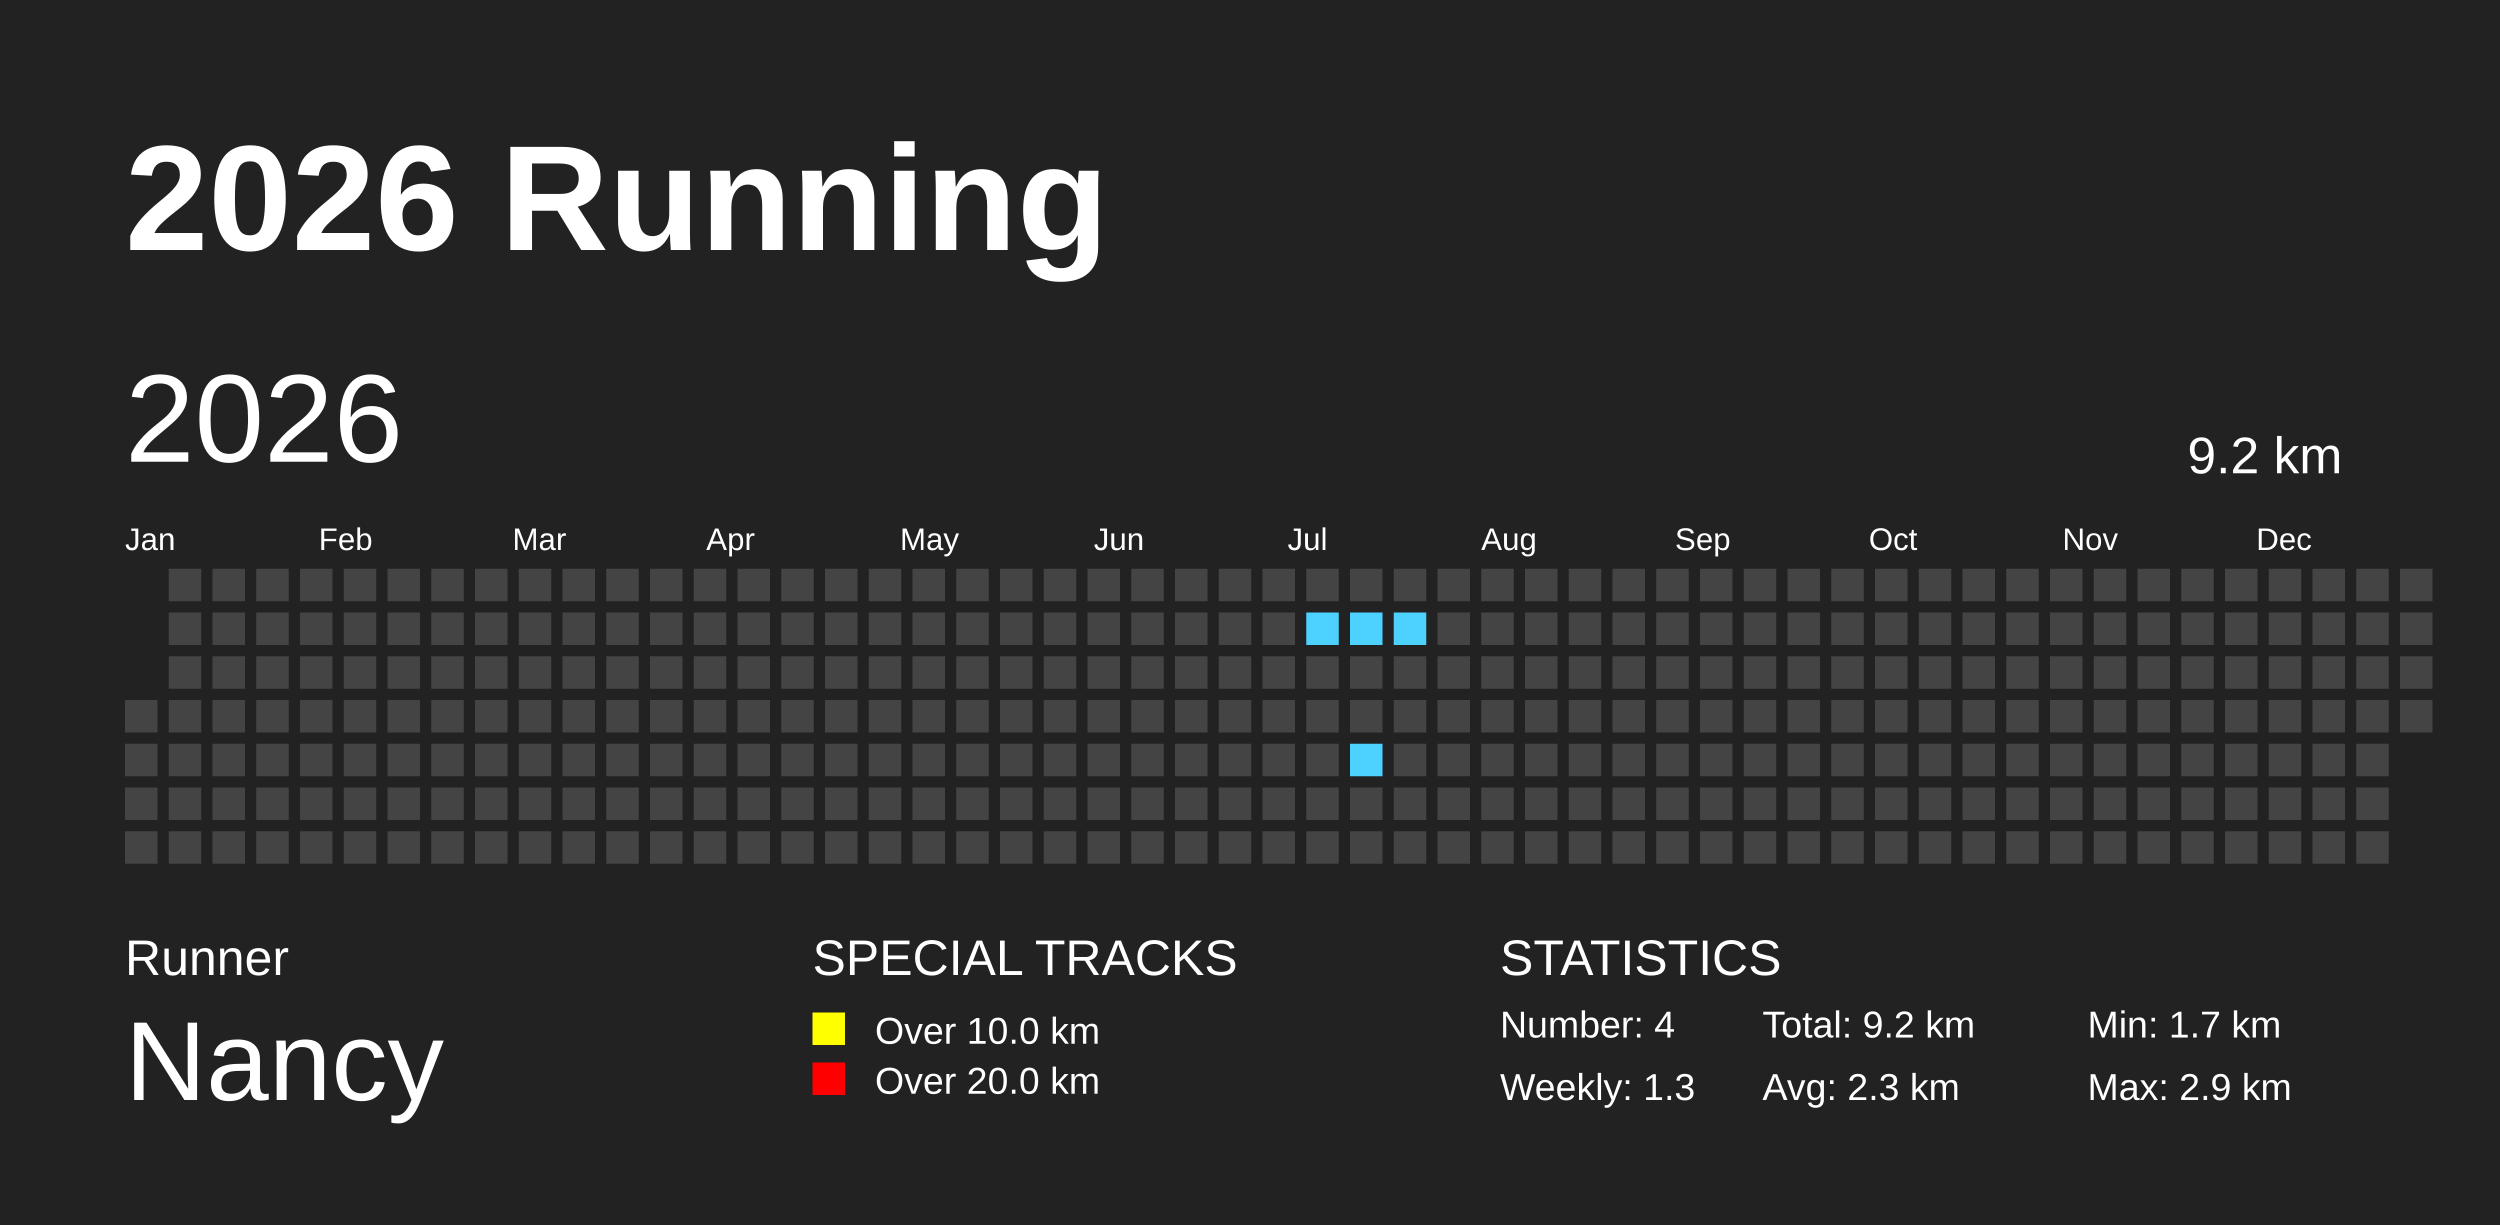
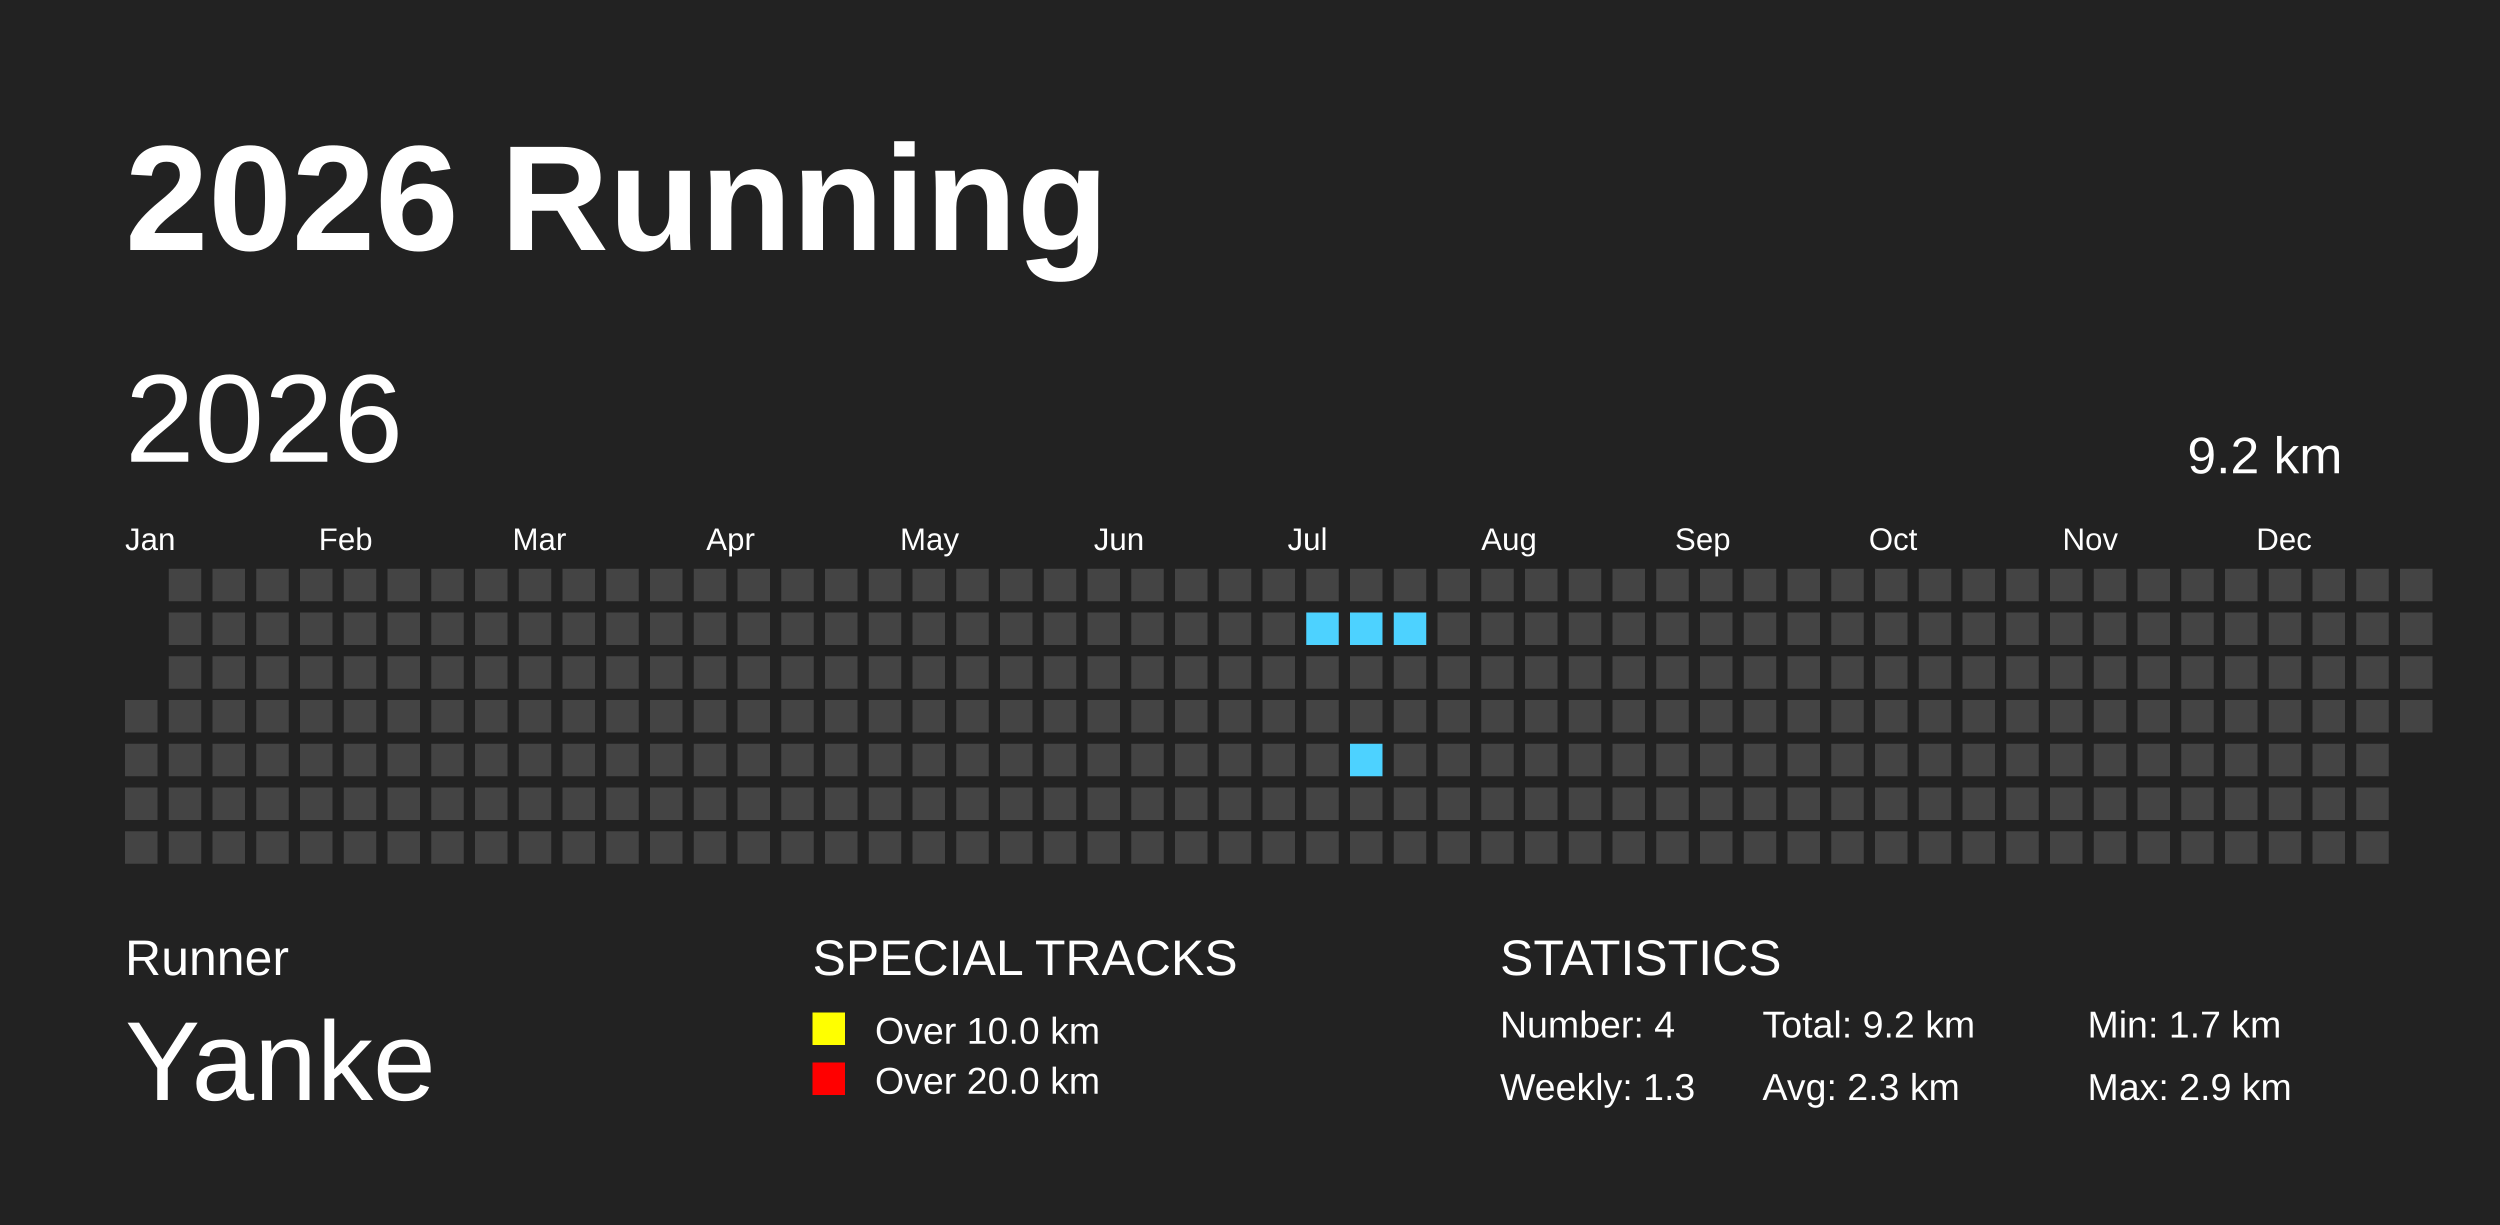
<svg xmlns="http://www.w3.org/2000/svg" baseProfile="full" height="98mm" version="1.1" viewBox="0,0,200,98" width="200mm">
  <defs>
    <pattern height="2" id="indoor-stripe" patternUnits="userSpaceOnUse" width="2">
      <line stroke="white" stroke-opacity="0.45" stroke-width="0.5" x1="0" x2="2" y1="2" y2="0" />
    </pattern>
  </defs>
  <rect fill="#222222" height="98" width="200" x="0" y="0" />
  <text fill="#FFFFFF" style="font-size:12px; font-family:Arial; font-weight:bold;" x="10" y="20">2026 Running</text>
  <text fill="#FFFFFF" style="font-size:4px; font-family:Arial" x="10" y="78">Runner</text>
-   <text fill="#FFFFFF" style="font-size:9px; font-family:Arial" x="10" y="88">Nancy</text>
+   <text fill="#FFFFFF" style="font-size:9px; font-family:Arial" x="10" y="88">Yanke</text>
  <text fill="#FFFFFF" style="font-size:4px; font-family:Arial" x="65" y="78">SPECIAL TRACKS</text>
  <rect fill="yellow" height="2.6" width="2.6" x="65" y="81" />
  <text fill="#FFFFFF" style="font-size:3px; font-family:Arial" x="70" y="83.5">Over 10.0 km</text>
  <rect fill="red" height="2.6" width="2.6" x="65" y="85" />
  <text fill="#FFFFFF" style="font-size:3px; font-family:Arial" x="70" y="87.5">Over 20.0 km</text>
  <text fill="#FFFFFF" style="font-size:4px; font-family:Arial" x="120" y="78">STATISTICS</text>
  <text fill="#FFFFFF" style="font-size:3px; font-family:Arial" x="120" y="83">Number: 4</text>
  <text fill="#FFFFFF" style="font-size:3px; font-family:Arial" x="120" y="88">Weekly: 1.3</text>
  <text fill="#FFFFFF" style="font-size:3px; font-family:Arial" x="141" y="83">Total: 9.2 km</text>
  <text fill="#FFFFFF" style="font-size:3px; font-family:Arial" x="141" y="88">Avg: 2.3 km</text>
  <text fill="#FFFFFF" style="font-size:3px; font-family:Arial" x="167" y="83">Min: 1.7 km</text>
  <text fill="#FFFFFF" style="font-size:3px; font-family:Arial" x="167" y="88">Max: 2.9 km</text>
  <text dominant-baseline="hanging" fill="#FFFFFF" style="font-size:10.0px; font-family:Arial;" x="10" y="30">2026</text>
  <text dominant-baseline="hanging" fill="#FFFFFF" style="font-size:4.125px; font-family:Arial;" x="175" y="35">9.2 km</text>
  <text fill="#FFFFFF" style="font-size:2.5px; font-family:Arial" x="10.0" y="44">Jan</text>
  <text fill="#FFFFFF" style="font-size:2.5px; font-family:Arial" x="25.5" y="44">Feb</text>
  <text fill="#FFFFFF" style="font-size:2.5px; font-family:Arial" x="41.0" y="44">Mar</text>
  <text fill="#FFFFFF" style="font-size:2.5px; font-family:Arial" x="56.5" y="44">Apr</text>
  <text fill="#FFFFFF" style="font-size:2.5px; font-family:Arial" x="72.0" y="44">May</text>
  <text fill="#FFFFFF" style="font-size:2.5px; font-family:Arial" x="87.5" y="44">Jun</text>
  <text fill="#FFFFFF" style="font-size:2.5px; font-family:Arial" x="103.0" y="44">Jul</text>
  <text fill="#FFFFFF" style="font-size:2.5px; font-family:Arial" x="118.5" y="44">Aug</text>
  <text fill="#FFFFFF" style="font-size:2.5px; font-family:Arial" x="134.0" y="44">Sep</text>
  <text fill="#FFFFFF" style="font-size:2.5px; font-family:Arial" x="149.5" y="44">Oct</text>
  <text fill="#FFFFFF" style="font-size:2.5px; font-family:Arial" x="165.0" y="44">Nov</text>
  <text fill="#FFFFFF" style="font-size:2.5px; font-family:Arial" x="180.5" y="44">Dec</text>
  <rect fill="#444444" height="2.6" width="2.6" x="10.0" y="56.0" />
  <rect fill="#444444" height="2.6" width="2.6" x="10.0" y="59.5" />
  <rect fill="#444444" height="2.6" width="2.6" x="10.0" y="63.0" />
  <rect fill="#444444" height="2.6" width="2.6" x="10.0" y="66.5" />
  <rect fill="#444444" height="2.6" width="2.6" x="13.5" y="45.5" />
  <rect fill="#444444" height="2.6" width="2.6" x="13.5" y="49.0" />
  <rect fill="#444444" height="2.6" width="2.6" x="13.5" y="52.5" />
  <rect fill="#444444" height="2.6" width="2.6" x="13.5" y="56.0" />
  <rect fill="#444444" height="2.6" width="2.6" x="13.5" y="59.5" />
  <rect fill="#444444" height="2.6" width="2.6" x="13.5" y="63.0" />
  <rect fill="#444444" height="2.6" width="2.6" x="13.5" y="66.5" />
  <rect fill="#444444" height="2.6" width="2.6" x="17.0" y="45.5" />
  <rect fill="#444444" height="2.6" width="2.6" x="17.0" y="49.0" />
  <rect fill="#444444" height="2.6" width="2.6" x="17.0" y="52.5" />
  <rect fill="#444444" height="2.6" width="2.6" x="17.0" y="56.0" />
  <rect fill="#444444" height="2.6" width="2.6" x="17.0" y="59.5" />
  <rect fill="#444444" height="2.6" width="2.6" x="17.0" y="63.0" />
  <rect fill="#444444" height="2.6" width="2.6" x="17.0" y="66.5" />
  <rect fill="#444444" height="2.6" width="2.6" x="20.5" y="45.5" />
  <rect fill="#444444" height="2.6" width="2.6" x="20.5" y="49.0" />
  <rect fill="#444444" height="2.6" width="2.6" x="20.5" y="52.5" />
  <rect fill="#444444" height="2.6" width="2.6" x="20.5" y="56.0" />
  <rect fill="#444444" height="2.6" width="2.6" x="20.5" y="59.5" />
  <rect fill="#444444" height="2.6" width="2.6" x="20.5" y="63.0" />
  <rect fill="#444444" height="2.6" width="2.6" x="20.5" y="66.5" />
  <rect fill="#444444" height="2.6" width="2.6" x="24.0" y="45.5" />
  <rect fill="#444444" height="2.6" width="2.6" x="24.0" y="49.0" />
  <rect fill="#444444" height="2.6" width="2.6" x="24.0" y="52.5" />
  <rect fill="#444444" height="2.6" width="2.6" x="24.0" y="56.0" />
  <rect fill="#444444" height="2.6" width="2.6" x="24.0" y="59.5" />
  <rect fill="#444444" height="2.6" width="2.6" x="24.0" y="63.0" />
  <rect fill="#444444" height="2.6" width="2.6" x="24.0" y="66.5" />
  <rect fill="#444444" height="2.6" width="2.6" x="27.5" y="45.5" />
  <rect fill="#444444" height="2.6" width="2.6" x="27.5" y="49.0" />
  <rect fill="#444444" height="2.6" width="2.6" x="27.5" y="52.5" />
  <rect fill="#444444" height="2.6" width="2.6" x="27.5" y="56.0" />
  <rect fill="#444444" height="2.6" width="2.6" x="27.5" y="59.5" />
  <rect fill="#444444" height="2.6" width="2.6" x="27.5" y="63.0" />
  <rect fill="#444444" height="2.6" width="2.6" x="27.5" y="66.5" />
  <rect fill="#444444" height="2.6" width="2.6" x="31.0" y="45.5" />
  <rect fill="#444444" height="2.6" width="2.6" x="31.0" y="49.0" />
  <rect fill="#444444" height="2.6" width="2.6" x="31.0" y="52.5" />
  <rect fill="#444444" height="2.6" width="2.6" x="31.0" y="56.0" />
  <rect fill="#444444" height="2.6" width="2.6" x="31.0" y="59.5" />
  <rect fill="#444444" height="2.6" width="2.6" x="31.0" y="63.0" />
  <rect fill="#444444" height="2.6" width="2.6" x="31.0" y="66.5" />
  <rect fill="#444444" height="2.6" width="2.6" x="34.5" y="45.5" />
  <rect fill="#444444" height="2.6" width="2.6" x="34.5" y="49.0" />
  <rect fill="#444444" height="2.6" width="2.6" x="34.5" y="52.5" />
  <rect fill="#444444" height="2.6" width="2.6" x="34.5" y="56.0" />
  <rect fill="#444444" height="2.6" width="2.6" x="34.5" y="59.5" />
  <rect fill="#444444" height="2.6" width="2.6" x="34.5" y="63.0" />
  <rect fill="#444444" height="2.6" width="2.6" x="34.5" y="66.5" />
  <rect fill="#444444" height="2.6" width="2.6" x="38.0" y="45.5" />
  <rect fill="#444444" height="2.6" width="2.6" x="38.0" y="49.0" />
  <rect fill="#444444" height="2.6" width="2.6" x="38.0" y="52.5" />
  <rect fill="#444444" height="2.6" width="2.6" x="38.0" y="56.0" />
  <rect fill="#444444" height="2.6" width="2.6" x="38.0" y="59.5" />
  <rect fill="#444444" height="2.6" width="2.6" x="38.0" y="63.0" />
  <rect fill="#444444" height="2.6" width="2.6" x="38.0" y="66.5" />
  <rect fill="#444444" height="2.6" width="2.6" x="41.5" y="45.5" />
  <rect fill="#444444" height="2.6" width="2.6" x="41.5" y="49.0" />
  <rect fill="#444444" height="2.6" width="2.6" x="41.5" y="52.5" />
  <rect fill="#444444" height="2.6" width="2.6" x="41.5" y="56.0" />
  <rect fill="#444444" height="2.6" width="2.6" x="41.5" y="59.5" />
  <rect fill="#444444" height="2.6" width="2.6" x="41.5" y="63.0" />
  <rect fill="#444444" height="2.6" width="2.6" x="41.5" y="66.5" />
  <rect fill="#444444" height="2.6" width="2.6" x="45.0" y="45.5" />
  <rect fill="#444444" height="2.6" width="2.6" x="45.0" y="49.0" />
  <rect fill="#444444" height="2.6" width="2.6" x="45.0" y="52.5" />
  <rect fill="#444444" height="2.6" width="2.6" x="45.0" y="56.0" />
  <rect fill="#444444" height="2.6" width="2.6" x="45.0" y="59.5" />
  <rect fill="#444444" height="2.6" width="2.6" x="45.0" y="63.0" />
  <rect fill="#444444" height="2.6" width="2.6" x="45.0" y="66.5" />
  <rect fill="#444444" height="2.6" width="2.6" x="48.5" y="45.5" />
  <rect fill="#444444" height="2.6" width="2.6" x="48.5" y="49.0" />
  <rect fill="#444444" height="2.6" width="2.6" x="48.5" y="52.5" />
  <rect fill="#444444" height="2.6" width="2.6" x="48.5" y="56.0" />
  <rect fill="#444444" height="2.6" width="2.6" x="48.5" y="59.5" />
  <rect fill="#444444" height="2.6" width="2.6" x="48.5" y="63.0" />
  <rect fill="#444444" height="2.6" width="2.6" x="48.5" y="66.5" />
  <rect fill="#444444" height="2.6" width="2.6" x="52.0" y="45.5" />
  <rect fill="#444444" height="2.6" width="2.6" x="52.0" y="49.0" />
  <rect fill="#444444" height="2.6" width="2.6" x="52.0" y="52.5" />
  <rect fill="#444444" height="2.6" width="2.6" x="52.0" y="56.0" />
  <rect fill="#444444" height="2.6" width="2.6" x="52.0" y="59.5" />
  <rect fill="#444444" height="2.6" width="2.6" x="52.0" y="63.0" />
  <rect fill="#444444" height="2.6" width="2.6" x="52.0" y="66.5" />
  <rect fill="#444444" height="2.6" width="2.6" x="55.5" y="45.5" />
  <rect fill="#444444" height="2.6" width="2.6" x="55.5" y="49.0" />
  <rect fill="#444444" height="2.6" width="2.6" x="55.5" y="52.5" />
  <rect fill="#444444" height="2.6" width="2.6" x="55.5" y="56.0" />
  <rect fill="#444444" height="2.6" width="2.6" x="55.5" y="59.5" />
  <rect fill="#444444" height="2.6" width="2.6" x="55.5" y="63.0" />
  <rect fill="#444444" height="2.6" width="2.6" x="55.5" y="66.5" />
  <rect fill="#444444" height="2.6" width="2.6" x="59.0" y="45.5" />
  <rect fill="#444444" height="2.6" width="2.6" x="59.0" y="49.0" />
  <rect fill="#444444" height="2.6" width="2.6" x="59.0" y="52.5" />
  <rect fill="#444444" height="2.6" width="2.6" x="59.0" y="56.0" />
  <rect fill="#444444" height="2.6" width="2.6" x="59.0" y="59.5" />
  <rect fill="#444444" height="2.6" width="2.6" x="59.0" y="63.0" />
  <rect fill="#444444" height="2.6" width="2.6" x="59.0" y="66.5" />
  <rect fill="#444444" height="2.6" width="2.6" x="62.5" y="45.5" />
  <rect fill="#444444" height="2.6" width="2.6" x="62.5" y="49.0" />
  <rect fill="#444444" height="2.6" width="2.6" x="62.5" y="52.5" />
  <rect fill="#444444" height="2.6" width="2.6" x="62.5" y="56.0" />
  <rect fill="#444444" height="2.6" width="2.6" x="62.5" y="59.5" />
  <rect fill="#444444" height="2.6" width="2.6" x="62.5" y="63.0" />
  <rect fill="#444444" height="2.6" width="2.6" x="62.5" y="66.5" />
  <rect fill="#444444" height="2.6" width="2.6" x="66.0" y="45.5" />
  <rect fill="#444444" height="2.6" width="2.6" x="66.0" y="49.0" />
  <rect fill="#444444" height="2.6" width="2.6" x="66.0" y="52.5" />
  <rect fill="#444444" height="2.6" width="2.6" x="66.0" y="56.0" />
  <rect fill="#444444" height="2.6" width="2.6" x="66.0" y="59.5" />
  <rect fill="#444444" height="2.6" width="2.6" x="66.0" y="63.0" />
  <rect fill="#444444" height="2.6" width="2.6" x="66.0" y="66.5" />
  <rect fill="#444444" height="2.6" width="2.6" x="69.5" y="45.5" />
  <rect fill="#444444" height="2.6" width="2.6" x="69.5" y="49.0" />
  <rect fill="#444444" height="2.6" width="2.6" x="69.5" y="52.5" />
  <rect fill="#444444" height="2.6" width="2.6" x="69.5" y="56.0" />
  <rect fill="#444444" height="2.6" width="2.6" x="69.5" y="59.5" />
  <rect fill="#444444" height="2.6" width="2.6" x="69.5" y="63.0" />
  <rect fill="#444444" height="2.6" width="2.6" x="69.5" y="66.5" />
  <rect fill="#444444" height="2.6" width="2.6" x="73.0" y="45.5" />
  <rect fill="#444444" height="2.6" width="2.6" x="73.0" y="49.0" />
  <rect fill="#444444" height="2.6" width="2.6" x="73.0" y="52.5" />
  <rect fill="#444444" height="2.6" width="2.6" x="73.0" y="56.0" />
  <rect fill="#444444" height="2.6" width="2.6" x="73.0" y="59.5" />
  <rect fill="#444444" height="2.6" width="2.6" x="73.0" y="63.0" />
  <rect fill="#444444" height="2.6" width="2.6" x="73.0" y="66.5" />
  <rect fill="#444444" height="2.6" width="2.6" x="76.5" y="45.5" />
  <rect fill="#444444" height="2.6" width="2.6" x="76.5" y="49.0" />
  <rect fill="#444444" height="2.6" width="2.6" x="76.5" y="52.5" />
  <rect fill="#444444" height="2.6" width="2.6" x="76.5" y="56.0" />
  <rect fill="#444444" height="2.6" width="2.6" x="76.5" y="59.5" />
  <rect fill="#444444" height="2.6" width="2.6" x="76.5" y="63.0" />
  <rect fill="#444444" height="2.6" width="2.6" x="76.5" y="66.5" />
  <rect fill="#444444" height="2.6" width="2.6" x="80.0" y="45.5" />
  <rect fill="#444444" height="2.6" width="2.6" x="80.0" y="49.0" />
  <rect fill="#444444" height="2.6" width="2.6" x="80.0" y="52.5" />
  <rect fill="#444444" height="2.6" width="2.6" x="80.0" y="56.0" />
  <rect fill="#444444" height="2.6" width="2.6" x="80.0" y="59.5" />
  <rect fill="#444444" height="2.6" width="2.6" x="80.0" y="63.0" />
  <rect fill="#444444" height="2.6" width="2.6" x="80.0" y="66.5" />
  <rect fill="#444444" height="2.6" width="2.6" x="83.5" y="45.5" />
  <rect fill="#444444" height="2.6" width="2.6" x="83.5" y="49.0" />
  <rect fill="#444444" height="2.6" width="2.6" x="83.5" y="52.5" />
  <rect fill="#444444" height="2.6" width="2.6" x="83.5" y="56.0" />
  <rect fill="#444444" height="2.6" width="2.6" x="83.5" y="59.5" />
  <rect fill="#444444" height="2.6" width="2.6" x="83.5" y="63.0" />
  <rect fill="#444444" height="2.6" width="2.6" x="83.5" y="66.5" />
  <rect fill="#444444" height="2.6" width="2.6" x="87.0" y="45.5" />
  <rect fill="#444444" height="2.6" width="2.6" x="87.0" y="49.0" />
  <rect fill="#444444" height="2.6" width="2.6" x="87.0" y="52.5" />
  <rect fill="#444444" height="2.6" width="2.6" x="87.0" y="56.0" />
  <rect fill="#444444" height="2.6" width="2.6" x="87.0" y="59.5" />
  <rect fill="#444444" height="2.6" width="2.6" x="87.0" y="63.0" />
  <rect fill="#444444" height="2.6" width="2.6" x="87.0" y="66.5" />
  <rect fill="#444444" height="2.6" width="2.6" x="90.5" y="45.5" />
  <rect fill="#444444" height="2.6" width="2.6" x="90.5" y="49.0" />
  <rect fill="#444444" height="2.6" width="2.6" x="90.5" y="52.5" />
  <rect fill="#444444" height="2.6" width="2.6" x="90.5" y="56.0" />
  <rect fill="#444444" height="2.6" width="2.6" x="90.5" y="59.5" />
  <rect fill="#444444" height="2.6" width="2.6" x="90.5" y="63.0" />
  <rect fill="#444444" height="2.6" width="2.6" x="90.5" y="66.5" />
  <rect fill="#444444" height="2.6" width="2.6" x="94.0" y="45.5" />
  <rect fill="#444444" height="2.6" width="2.6" x="94.0" y="49.0" />
  <rect fill="#444444" height="2.6" width="2.6" x="94.0" y="52.5" />
  <rect fill="#444444" height="2.6" width="2.6" x="94.0" y="56.0" />
  <rect fill="#444444" height="2.6" width="2.6" x="94.0" y="59.5" />
  <rect fill="#444444" height="2.6" width="2.6" x="94.0" y="63.0" />
  <rect fill="#444444" height="2.6" width="2.6" x="94.0" y="66.5" />
  <rect fill="#444444" height="2.6" width="2.6" x="97.5" y="45.5" />
  <rect fill="#444444" height="2.6" width="2.6" x="97.5" y="49.0" />
  <rect fill="#444444" height="2.6" width="2.6" x="97.5" y="52.5" />
  <rect fill="#444444" height="2.6" width="2.6" x="97.5" y="56.0" />
  <rect fill="#444444" height="2.6" width="2.6" x="97.5" y="59.5" />
  <rect fill="#444444" height="2.6" width="2.6" x="97.5" y="63.0" />
  <rect fill="#444444" height="2.6" width="2.6" x="97.5" y="66.5" />
  <rect fill="#444444" height="2.6" width="2.6" x="101.0" y="45.5" />
  <rect fill="#444444" height="2.6" width="2.6" x="101.0" y="49.0" />
  <rect fill="#444444" height="2.6" width="2.6" x="101.0" y="52.5" />
  <rect fill="#444444" height="2.6" width="2.6" x="101.0" y="56.0" />
  <rect fill="#444444" height="2.6" width="2.6" x="101.0" y="59.5" />
  <rect fill="#444444" height="2.6" width="2.6" x="101.0" y="63.0" />
  <rect fill="#444444" height="2.6" width="2.6" x="101.0" y="66.5" />
  <rect fill="#444444" height="2.6" width="2.6" x="104.5" y="45.5" />
  <rect fill="#4DD2FF" height="2.6" width="2.6" x="104.5" y="49.0" />
  <rect fill="#444444" height="2.6" width="2.6" x="104.5" y="52.5" />
  <rect fill="#444444" height="2.6" width="2.6" x="104.5" y="56.0" />
  <rect fill="#444444" height="2.6" width="2.6" x="104.5" y="59.5" />
  <rect fill="#444444" height="2.6" width="2.6" x="104.5" y="63.0" />
  <rect fill="#444444" height="2.6" width="2.6" x="104.5" y="66.5" />
  <rect fill="#444444" height="2.6" width="2.6" x="108.0" y="45.5" />
  <rect fill="#4DD2FF" height="2.6" width="2.6" x="108.0" y="49.0" />
  <rect fill="#444444" height="2.6" width="2.6" x="108.0" y="52.5" />
  <rect fill="#444444" height="2.6" width="2.6" x="108.0" y="56.0" />
  <rect fill="#4DD2FF" height="2.6" width="2.6" x="108.0" y="59.5" />
  <rect fill="#444444" height="2.6" width="2.6" x="108.0" y="63.0" />
  <rect fill="#444444" height="2.6" width="2.6" x="108.0" y="66.5" />
  <rect fill="#444444" height="2.6" width="2.6" x="111.5" y="45.5" />
  <rect fill="#4DD2FF" height="2.6" width="2.6" x="111.5" y="49.0" />
  <rect fill="#444444" height="2.6" width="2.6" x="111.5" y="52.5" />
  <rect fill="#444444" height="2.6" width="2.6" x="111.5" y="56.0" />
  <rect fill="#444444" height="2.6" width="2.6" x="111.5" y="59.5" />
  <rect fill="#444444" height="2.6" width="2.6" x="111.5" y="63.0" />
  <rect fill="#444444" height="2.6" width="2.6" x="111.5" y="66.5" />
  <rect fill="#444444" height="2.6" width="2.6" x="115.0" y="45.5" />
  <rect fill="#444444" height="2.6" width="2.6" x="115.0" y="49.0" />
  <rect fill="#444444" height="2.6" width="2.6" x="115.0" y="52.5" />
  <rect fill="#444444" height="2.6" width="2.6" x="115.0" y="56.0" />
  <rect fill="#444444" height="2.6" width="2.6" x="115.0" y="59.5" />
  <rect fill="#444444" height="2.6" width="2.6" x="115.0" y="63.0" />
  <rect fill="#444444" height="2.6" width="2.6" x="115.0" y="66.5" />
  <rect fill="#444444" height="2.6" width="2.6" x="118.5" y="45.5" />
  <rect fill="#444444" height="2.6" width="2.6" x="118.5" y="49.0" />
  <rect fill="#444444" height="2.6" width="2.6" x="118.5" y="52.5" />
  <rect fill="#444444" height="2.6" width="2.6" x="118.5" y="56.0" />
  <rect fill="#444444" height="2.6" width="2.6" x="118.5" y="59.5" />
  <rect fill="#444444" height="2.6" width="2.6" x="118.5" y="63.0" />
  <rect fill="#444444" height="2.6" width="2.6" x="118.5" y="66.5" />
  <rect fill="#444444" height="2.6" width="2.6" x="122.0" y="45.5" />
  <rect fill="#444444" height="2.6" width="2.6" x="122.0" y="49.0" />
  <rect fill="#444444" height="2.6" width="2.6" x="122.0" y="52.5" />
  <rect fill="#444444" height="2.6" width="2.6" x="122.0" y="56.0" />
  <rect fill="#444444" height="2.6" width="2.6" x="122.0" y="59.5" />
  <rect fill="#444444" height="2.6" width="2.6" x="122.0" y="63.0" />
  <rect fill="#444444" height="2.6" width="2.6" x="122.0" y="66.5" />
  <rect fill="#444444" height="2.6" width="2.6" x="125.5" y="45.5" />
  <rect fill="#444444" height="2.6" width="2.6" x="125.5" y="49.0" />
  <rect fill="#444444" height="2.6" width="2.6" x="125.5" y="52.5" />
  <rect fill="#444444" height="2.6" width="2.6" x="125.5" y="56.0" />
  <rect fill="#444444" height="2.6" width="2.6" x="125.5" y="59.5" />
  <rect fill="#444444" height="2.6" width="2.6" x="125.5" y="63.0" />
  <rect fill="#444444" height="2.6" width="2.6" x="125.5" y="66.5" />
  <rect fill="#444444" height="2.6" width="2.6" x="129.0" y="45.5" />
  <rect fill="#444444" height="2.6" width="2.6" x="129.0" y="49.0" />
  <rect fill="#444444" height="2.6" width="2.6" x="129.0" y="52.5" />
  <rect fill="#444444" height="2.6" width="2.6" x="129.0" y="56.0" />
  <rect fill="#444444" height="2.6" width="2.6" x="129.0" y="59.5" />
  <rect fill="#444444" height="2.6" width="2.6" x="129.0" y="63.0" />
  <rect fill="#444444" height="2.6" width="2.6" x="129.0" y="66.5" />
  <rect fill="#444444" height="2.6" width="2.6" x="132.5" y="45.5" />
  <rect fill="#444444" height="2.6" width="2.6" x="132.5" y="49.0" />
  <rect fill="#444444" height="2.6" width="2.6" x="132.5" y="52.5" />
  <rect fill="#444444" height="2.6" width="2.6" x="132.5" y="56.0" />
  <rect fill="#444444" height="2.6" width="2.6" x="132.5" y="59.5" />
  <rect fill="#444444" height="2.6" width="2.6" x="132.5" y="63.0" />
  <rect fill="#444444" height="2.6" width="2.6" x="132.5" y="66.5" />
  <rect fill="#444444" height="2.6" width="2.6" x="136.0" y="45.5" />
  <rect fill="#444444" height="2.6" width="2.6" x="136.0" y="49.0" />
  <rect fill="#444444" height="2.6" width="2.6" x="136.0" y="52.5" />
  <rect fill="#444444" height="2.6" width="2.6" x="136.0" y="56.0" />
  <rect fill="#444444" height="2.6" width="2.6" x="136.0" y="59.5" />
  <rect fill="#444444" height="2.6" width="2.6" x="136.0" y="63.0" />
  <rect fill="#444444" height="2.6" width="2.6" x="136.0" y="66.5" />
  <rect fill="#444444" height="2.6" width="2.6" x="139.5" y="45.5" />
  <rect fill="#444444" height="2.6" width="2.6" x="139.5" y="49.0" />
  <rect fill="#444444" height="2.6" width="2.6" x="139.5" y="52.5" />
  <rect fill="#444444" height="2.6" width="2.6" x="139.5" y="56.0" />
  <rect fill="#444444" height="2.6" width="2.6" x="139.5" y="59.5" />
  <rect fill="#444444" height="2.6" width="2.6" x="139.5" y="63.0" />
  <rect fill="#444444" height="2.6" width="2.6" x="139.5" y="66.5" />
  <rect fill="#444444" height="2.6" width="2.6" x="143.0" y="45.5" />
  <rect fill="#444444" height="2.6" width="2.6" x="143.0" y="49.0" />
  <rect fill="#444444" height="2.6" width="2.6" x="143.0" y="52.5" />
  <rect fill="#444444" height="2.6" width="2.6" x="143.0" y="56.0" />
  <rect fill="#444444" height="2.6" width="2.6" x="143.0" y="59.5" />
  <rect fill="#444444" height="2.6" width="2.6" x="143.0" y="63.0" />
  <rect fill="#444444" height="2.6" width="2.6" x="143.0" y="66.5" />
  <rect fill="#444444" height="2.6" width="2.6" x="146.5" y="45.5" />
  <rect fill="#444444" height="2.6" width="2.6" x="146.5" y="49.0" />
  <rect fill="#444444" height="2.6" width="2.6" x="146.5" y="52.5" />
  <rect fill="#444444" height="2.6" width="2.6" x="146.5" y="56.0" />
  <rect fill="#444444" height="2.6" width="2.6" x="146.5" y="59.5" />
  <rect fill="#444444" height="2.6" width="2.6" x="146.5" y="63.0" />
  <rect fill="#444444" height="2.6" width="2.6" x="146.5" y="66.5" />
  <rect fill="#444444" height="2.6" width="2.6" x="150.0" y="45.5" />
  <rect fill="#444444" height="2.6" width="2.6" x="150.0" y="49.0" />
  <rect fill="#444444" height="2.6" width="2.6" x="150.0" y="52.5" />
  <rect fill="#444444" height="2.6" width="2.6" x="150.0" y="56.0" />
  <rect fill="#444444" height="2.6" width="2.6" x="150.0" y="59.5" />
  <rect fill="#444444" height="2.6" width="2.6" x="150.0" y="63.0" />
  <rect fill="#444444" height="2.6" width="2.6" x="150.0" y="66.5" />
  <rect fill="#444444" height="2.6" width="2.6" x="153.5" y="45.5" />
  <rect fill="#444444" height="2.6" width="2.6" x="153.5" y="49.0" />
  <rect fill="#444444" height="2.6" width="2.6" x="153.5" y="52.5" />
  <rect fill="#444444" height="2.6" width="2.6" x="153.5" y="56.0" />
  <rect fill="#444444" height="2.6" width="2.6" x="153.5" y="59.5" />
  <rect fill="#444444" height="2.6" width="2.6" x="153.5" y="63.0" />
  <rect fill="#444444" height="2.6" width="2.6" x="153.5" y="66.5" />
  <rect fill="#444444" height="2.6" width="2.6" x="157.0" y="45.5" />
  <rect fill="#444444" height="2.6" width="2.6" x="157.0" y="49.0" />
  <rect fill="#444444" height="2.6" width="2.6" x="157.0" y="52.5" />
  <rect fill="#444444" height="2.6" width="2.6" x="157.0" y="56.0" />
  <rect fill="#444444" height="2.6" width="2.6" x="157.0" y="59.5" />
  <rect fill="#444444" height="2.6" width="2.6" x="157.0" y="63.0" />
  <rect fill="#444444" height="2.6" width="2.6" x="157.0" y="66.5" />
  <rect fill="#444444" height="2.6" width="2.6" x="160.5" y="45.5" />
  <rect fill="#444444" height="2.6" width="2.6" x="160.5" y="49.0" />
  <rect fill="#444444" height="2.6" width="2.6" x="160.5" y="52.5" />
  <rect fill="#444444" height="2.6" width="2.6" x="160.5" y="56.0" />
  <rect fill="#444444" height="2.6" width="2.6" x="160.5" y="59.5" />
  <rect fill="#444444" height="2.6" width="2.6" x="160.5" y="63.0" />
  <rect fill="#444444" height="2.6" width="2.6" x="160.5" y="66.5" />
  <rect fill="#444444" height="2.6" width="2.6" x="164.0" y="45.5" />
  <rect fill="#444444" height="2.6" width="2.6" x="164.0" y="49.0" />
  <rect fill="#444444" height="2.6" width="2.6" x="164.0" y="52.5" />
  <rect fill="#444444" height="2.6" width="2.6" x="164.0" y="56.0" />
  <rect fill="#444444" height="2.6" width="2.6" x="164.0" y="59.5" />
  <rect fill="#444444" height="2.6" width="2.6" x="164.0" y="63.0" />
  <rect fill="#444444" height="2.6" width="2.6" x="164.0" y="66.5" />
  <rect fill="#444444" height="2.6" width="2.6" x="167.5" y="45.5" />
  <rect fill="#444444" height="2.6" width="2.6" x="167.5" y="49.0" />
  <rect fill="#444444" height="2.6" width="2.6" x="167.5" y="52.5" />
  <rect fill="#444444" height="2.6" width="2.6" x="167.5" y="56.0" />
  <rect fill="#444444" height="2.6" width="2.6" x="167.5" y="59.5" />
  <rect fill="#444444" height="2.6" width="2.6" x="167.5" y="63.0" />
  <rect fill="#444444" height="2.6" width="2.6" x="167.5" y="66.5" />
  <rect fill="#444444" height="2.6" width="2.6" x="171.0" y="45.5" />
  <rect fill="#444444" height="2.6" width="2.6" x="171.0" y="49.0" />
  <rect fill="#444444" height="2.6" width="2.6" x="171.0" y="52.5" />
  <rect fill="#444444" height="2.6" width="2.6" x="171.0" y="56.0" />
  <rect fill="#444444" height="2.6" width="2.6" x="171.0" y="59.5" />
  <rect fill="#444444" height="2.6" width="2.6" x="171.0" y="63.0" />
  <rect fill="#444444" height="2.6" width="2.6" x="171.0" y="66.5" />
  <rect fill="#444444" height="2.6" width="2.6" x="174.5" y="45.5" />
  <rect fill="#444444" height="2.6" width="2.6" x="174.5" y="49.0" />
  <rect fill="#444444" height="2.6" width="2.6" x="174.5" y="52.5" />
  <rect fill="#444444" height="2.6" width="2.6" x="174.5" y="56.0" />
  <rect fill="#444444" height="2.6" width="2.6" x="174.5" y="59.5" />
  <rect fill="#444444" height="2.6" width="2.6" x="174.5" y="63.0" />
  <rect fill="#444444" height="2.6" width="2.6" x="174.5" y="66.5" />
  <rect fill="#444444" height="2.6" width="2.6" x="178.0" y="45.5" />
  <rect fill="#444444" height="2.6" width="2.6" x="178.0" y="49.0" />
  <rect fill="#444444" height="2.6" width="2.6" x="178.0" y="52.5" />
  <rect fill="#444444" height="2.6" width="2.6" x="178.0" y="56.0" />
  <rect fill="#444444" height="2.6" width="2.6" x="178.0" y="59.5" />
  <rect fill="#444444" height="2.6" width="2.6" x="178.0" y="63.0" />
  <rect fill="#444444" height="2.6" width="2.6" x="178.0" y="66.5" />
  <rect fill="#444444" height="2.6" width="2.6" x="181.5" y="45.5" />
  <rect fill="#444444" height="2.6" width="2.6" x="181.5" y="49.0" />
  <rect fill="#444444" height="2.6" width="2.6" x="181.5" y="52.5" />
  <rect fill="#444444" height="2.6" width="2.6" x="181.5" y="56.0" />
  <rect fill="#444444" height="2.6" width="2.6" x="181.5" y="59.5" />
  <rect fill="#444444" height="2.6" width="2.6" x="181.5" y="63.0" />
  <rect fill="#444444" height="2.6" width="2.6" x="181.5" y="66.5" />
  <rect fill="#444444" height="2.6" width="2.6" x="185.0" y="45.5" />
  <rect fill="#444444" height="2.6" width="2.6" x="185.0" y="49.0" />
  <rect fill="#444444" height="2.6" width="2.6" x="185.0" y="52.5" />
  <rect fill="#444444" height="2.6" width="2.6" x="185.0" y="56.0" />
  <rect fill="#444444" height="2.6" width="2.6" x="185.0" y="59.5" />
  <rect fill="#444444" height="2.6" width="2.6" x="185.0" y="63.0" />
  <rect fill="#444444" height="2.6" width="2.6" x="185.0" y="66.5" />
  <rect fill="#444444" height="2.6" width="2.6" x="188.5" y="45.5" />
  <rect fill="#444444" height="2.6" width="2.6" x="188.5" y="49.0" />
  <rect fill="#444444" height="2.6" width="2.6" x="188.5" y="52.5" />
  <rect fill="#444444" height="2.6" width="2.6" x="188.5" y="56.0" />
  <rect fill="#444444" height="2.6" width="2.6" x="188.5" y="59.5" />
  <rect fill="#444444" height="2.6" width="2.6" x="188.5" y="63.0" />
  <rect fill="#444444" height="2.6" width="2.6" x="188.5" y="66.5" />
  <rect fill="#444444" height="2.6" width="2.6" x="192.0" y="45.5" />
  <rect fill="#444444" height="2.6" width="2.6" x="192.0" y="49.0" />
  <rect fill="#444444" height="2.6" width="2.6" x="192.0" y="52.5" />
  <rect fill="#444444" height="2.6" width="2.6" x="192.0" y="56.0" />
</svg>
